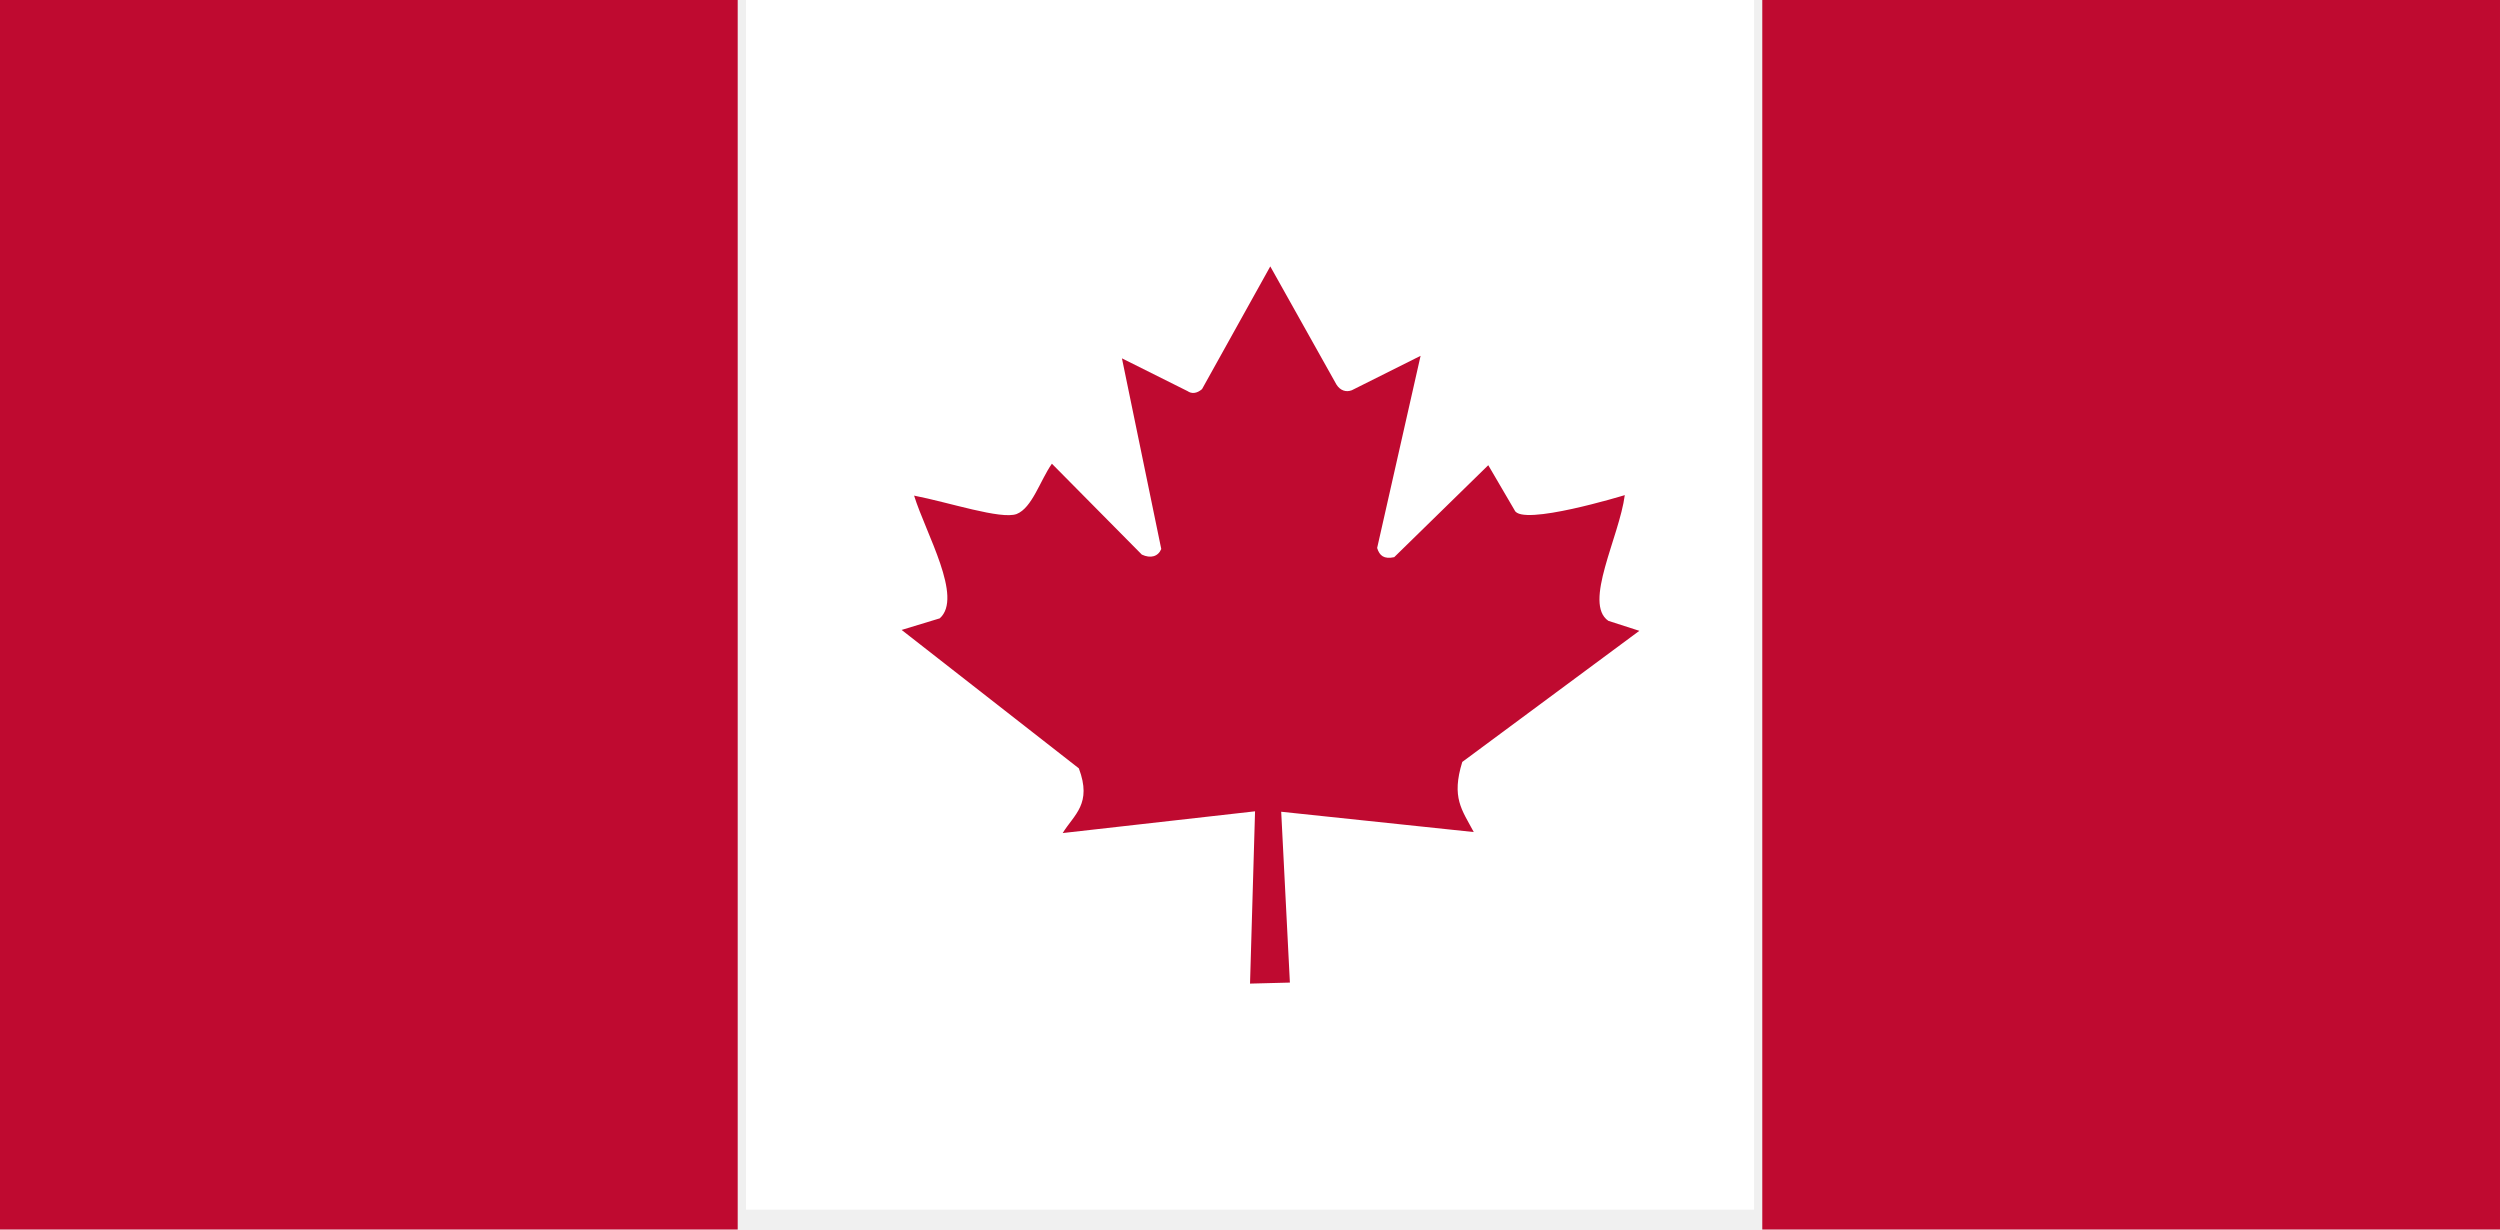
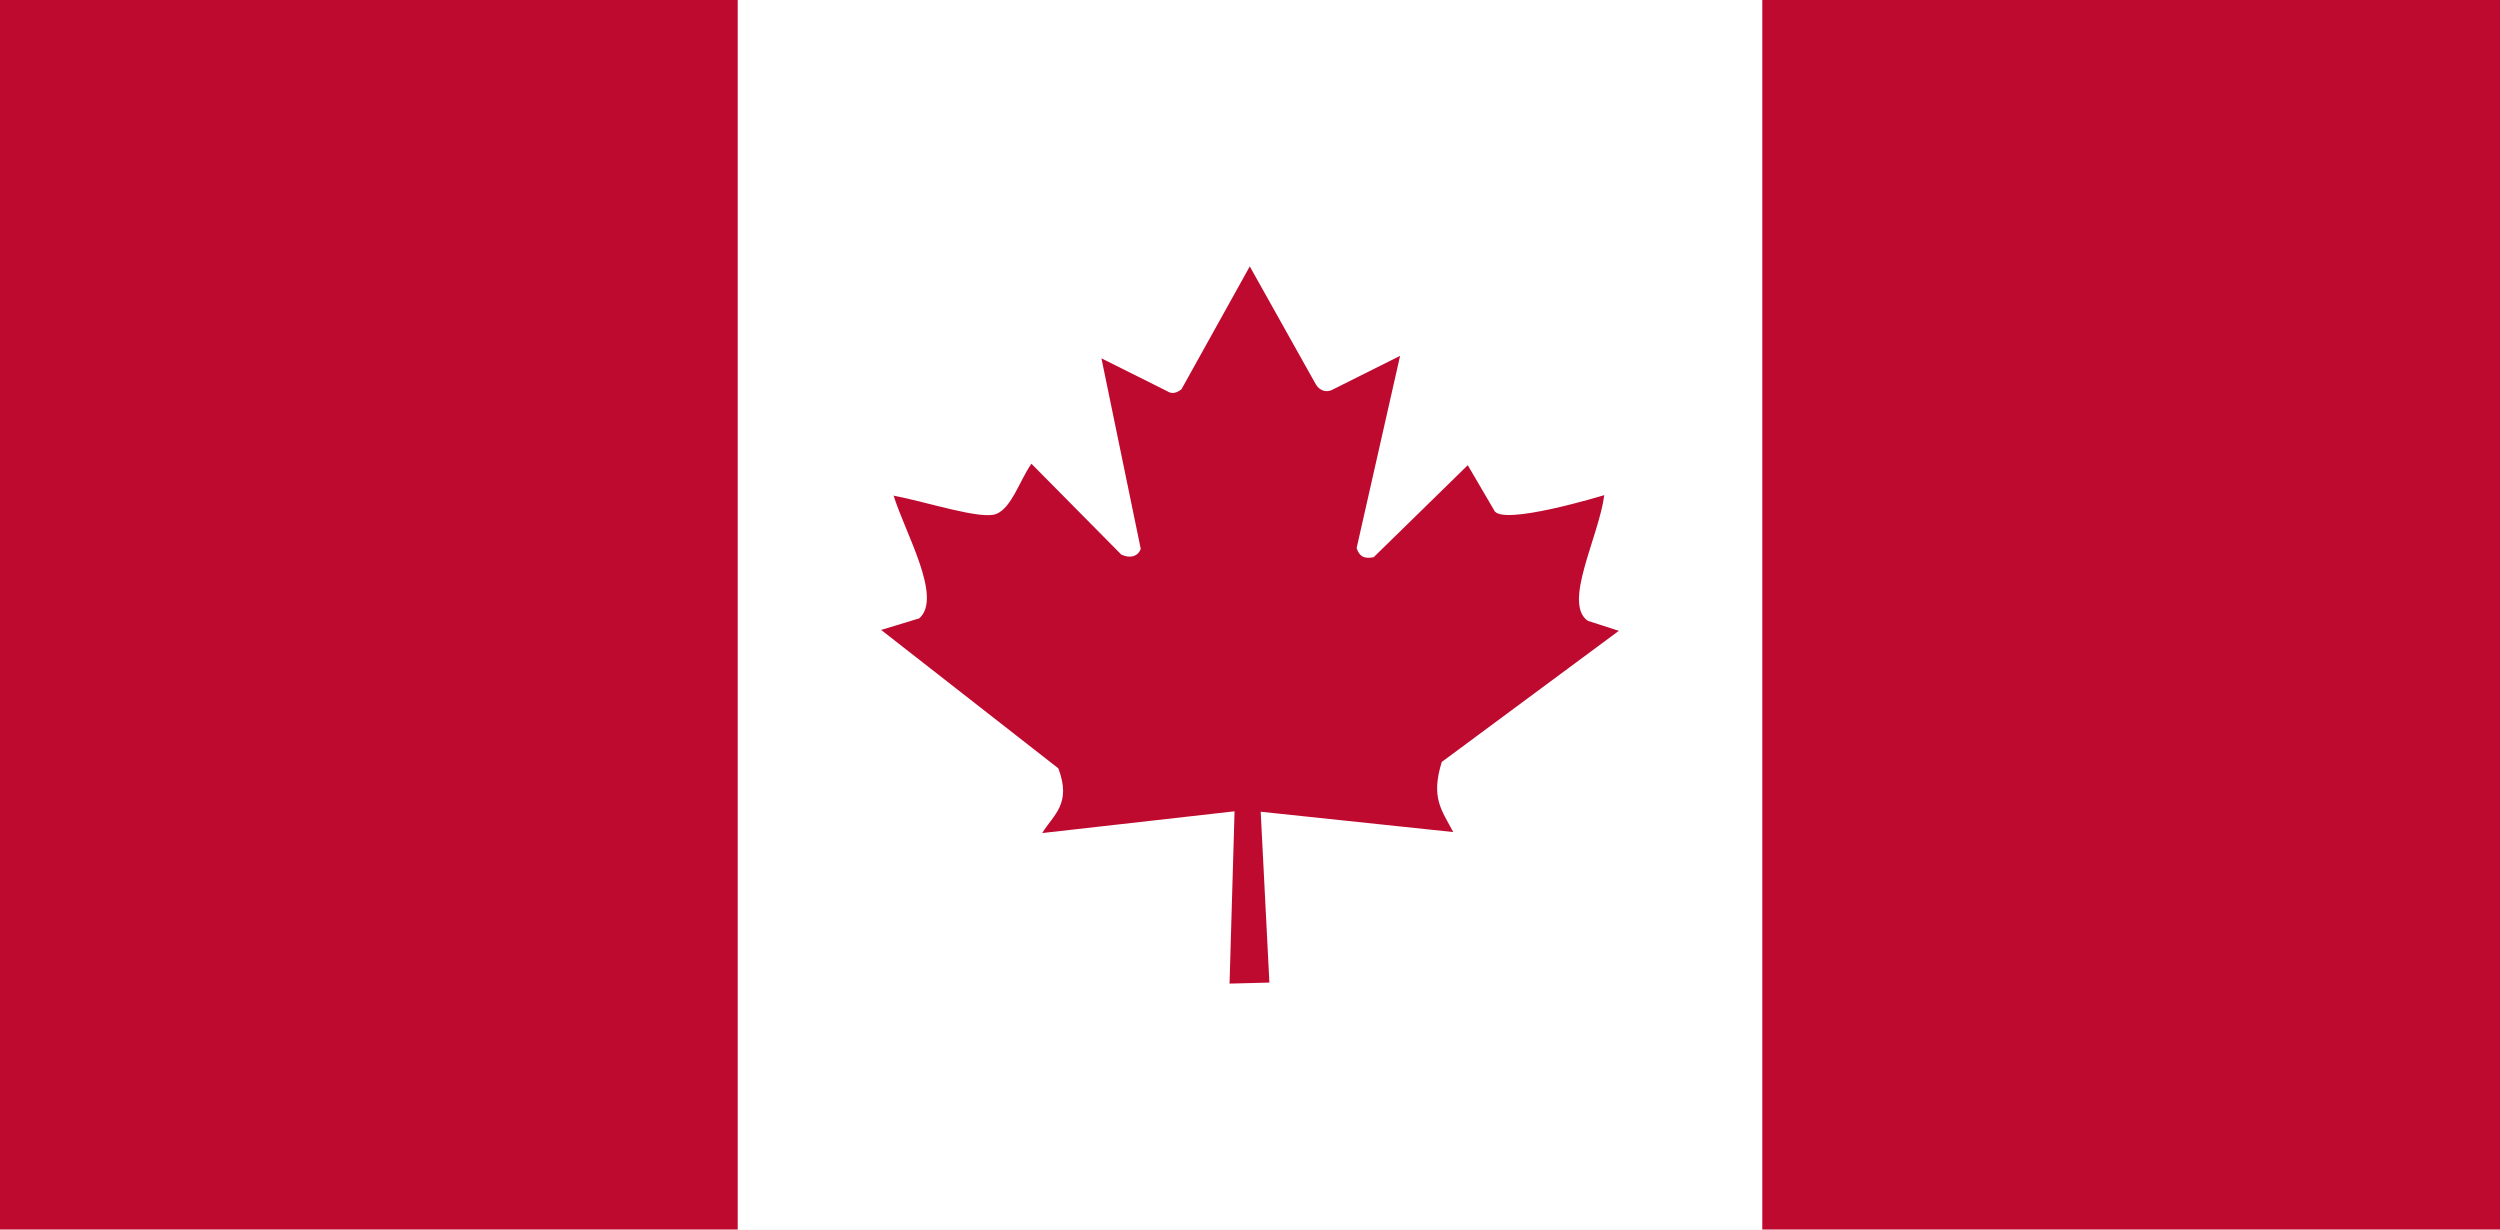
<svg xmlns="http://www.w3.org/2000/svg" width="122px" height="60px" viewBox="0 0 122 60" version="1.1">
  <defs />
  <g id="Page-1" stroke="none" stroke-width="1" fill="none" fill-rule="evenodd">
    <g id="ca">
-       <g transform="translate(-1, 0)" id="Clipped">
-         <g>
-           <g id="Group" transform="translate(0.786552, 0)">
-             <rect id="Rectangle-37" fill="#BF0A30" x="0.213" y="0" width="36" height="60" />
-             <rect id="Rectangle-37-Copy" fill="#BF0A30" x="86.213" y="0" width="36" height="60" />
-             <rect id="Rectangle-37-Copy-2" fill="#FFFFFF" x="36.617" y="0" width="49.194" height="59.032" />
-             <path d="M46.072,30.176 L44.213,30.741 L52.861,37.495 C53.515,39.231 52.634,39.742 52.072,40.653 L61.46,39.592 L61.215,48 L63.16,47.95 L62.736,39.613 L72.133,40.604 C71.551,39.511 71.034,38.931 71.572,37.183 L80.213,30.784 L78.701,30.297 C77.465,29.448 79.235,26.207 79.503,24.162 C79.503,24.162 74.457,25.707 74.126,24.899 L72.841,22.702 L68.251,27.19 C67.749,27.297 67.535,27.119 67.418,26.742 L69.538,17.364 L66.18,19.045 C65.899,19.152 65.618,19.059 65.433,18.768 L62.203,13 L58.872,18.99 C58.621,19.205 58.37,19.23 58.161,19.084 L54.964,17.487 L56.883,26.792 C56.73,27.161 56.365,27.265 55.935,27.065 L51.546,22.629 C50.972,23.447 50.583,24.784 49.825,25.084 C49.066,25.365 46.525,24.517 44.821,24.186 C45.403,26.055 47.223,29.159 46.071,30.177 L46.072,30.176 Z" id="Shape" fill="#BF0A30" />
-           </g>
-         </g>
+       <g>
+         <rect id="Rectangle-37-Copy-3" fill="#FFFFFF" x="0" y="0" width="122" height="60" />
+         <rect id="Rectangle-37-Copy" fill="#BF0A30" x="86" y="0" width="36" height="60" />
+         <rect id="Rectangle-37-Copy-2" fill="#BF0A30" x="0" y="0" width="36" height="60" />
+         <path d="M44.858,30.176 L43,30.741 L51.647,37.495 C52.301,39.231 51.42,39.742 50.859,40.653 L60.246,39.592 L60.002,48 L61.946,47.95 L61.522,39.613 L70.919,40.604 C70.338,39.511 69.82,38.931 70.358,37.183 L79,30.784 L77.488,30.297 C76.251,29.448 78.022,26.207 78.289,24.162 C78.289,24.162 73.243,25.707 72.913,24.899 L71.627,22.702 L67.037,27.19 C66.536,27.297 66.322,27.119 66.204,26.742 L68.325,17.364 L64.967,19.045 C64.686,19.152 64.405,19.059 64.219,18.768 L60.989,13 L57.659,18.99 C57.408,19.205 57.156,19.23 56.948,19.084 L53.75,17.487 L55.67,26.792 C55.517,27.161 55.151,27.265 54.721,27.065 L50.333,22.629 C49.759,23.447 49.37,24.784 48.611,25.084 C47.852,25.365 45.311,24.517 43.608,24.186 C44.19,26.055 46.009,29.159 44.858,30.177 L44.858,30.176 Z" id="Shape" fill="#BF0A30" />
      </g>
    </g>
  </g>
</svg>
